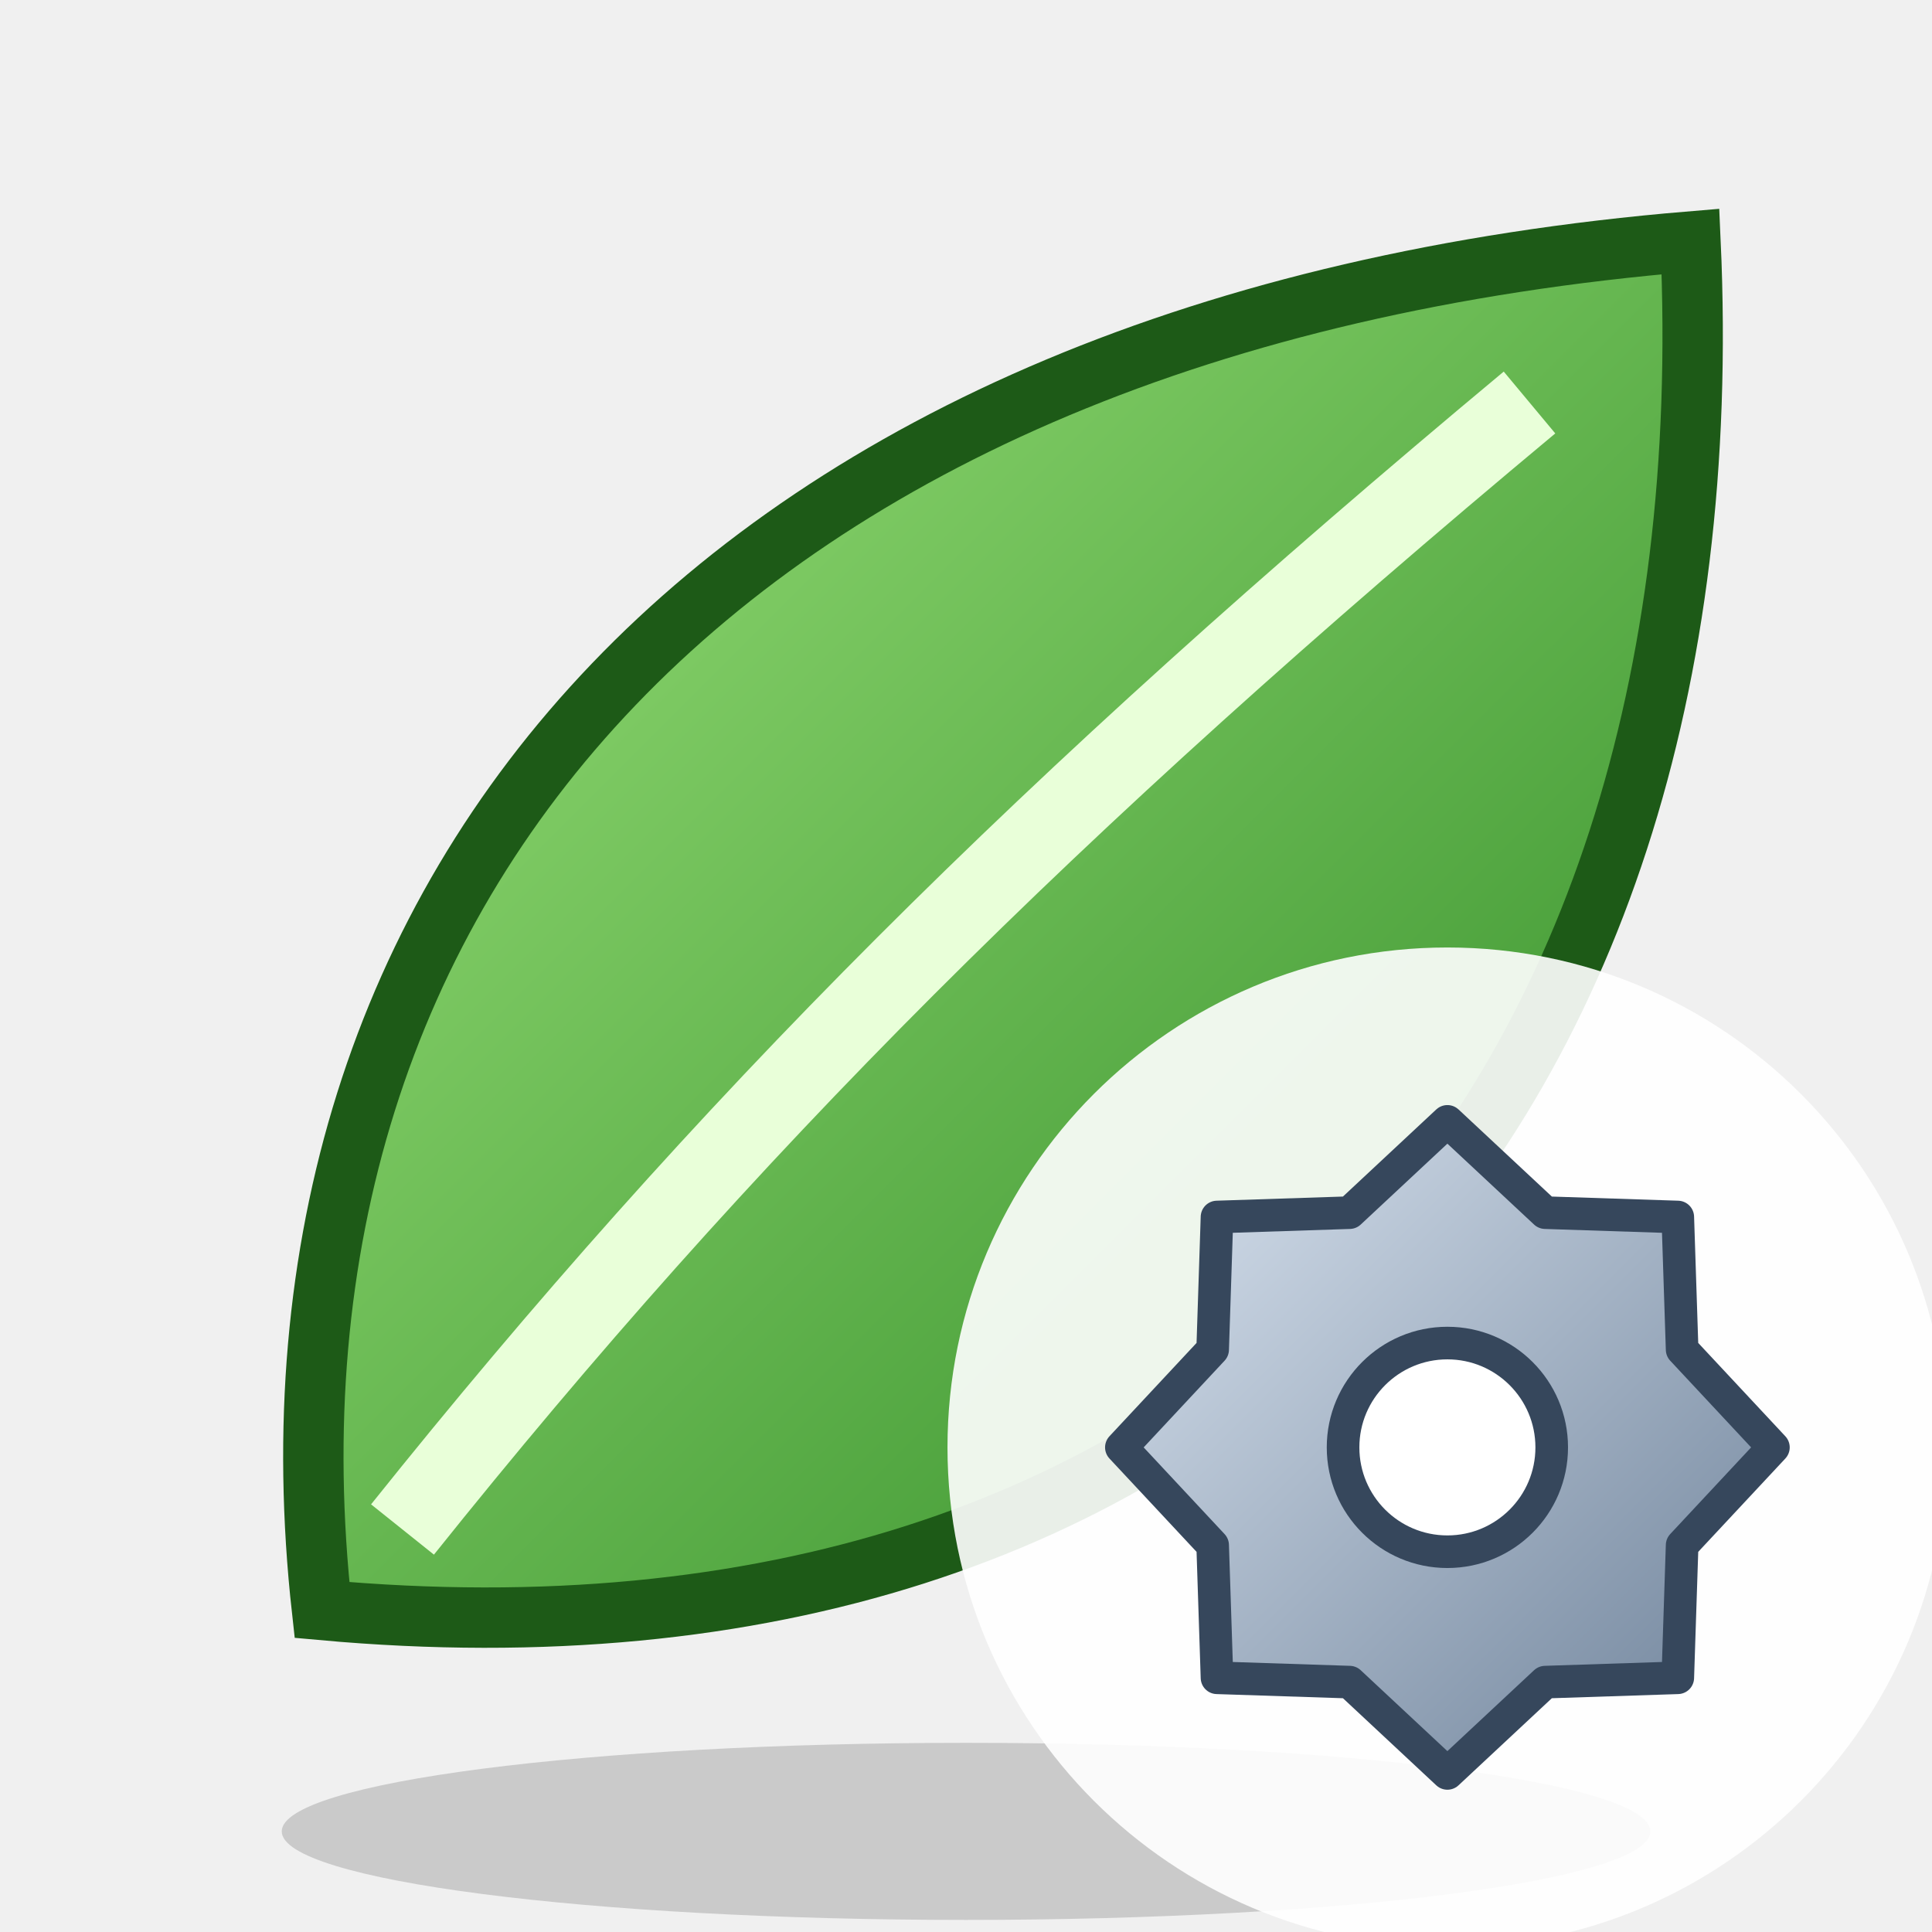
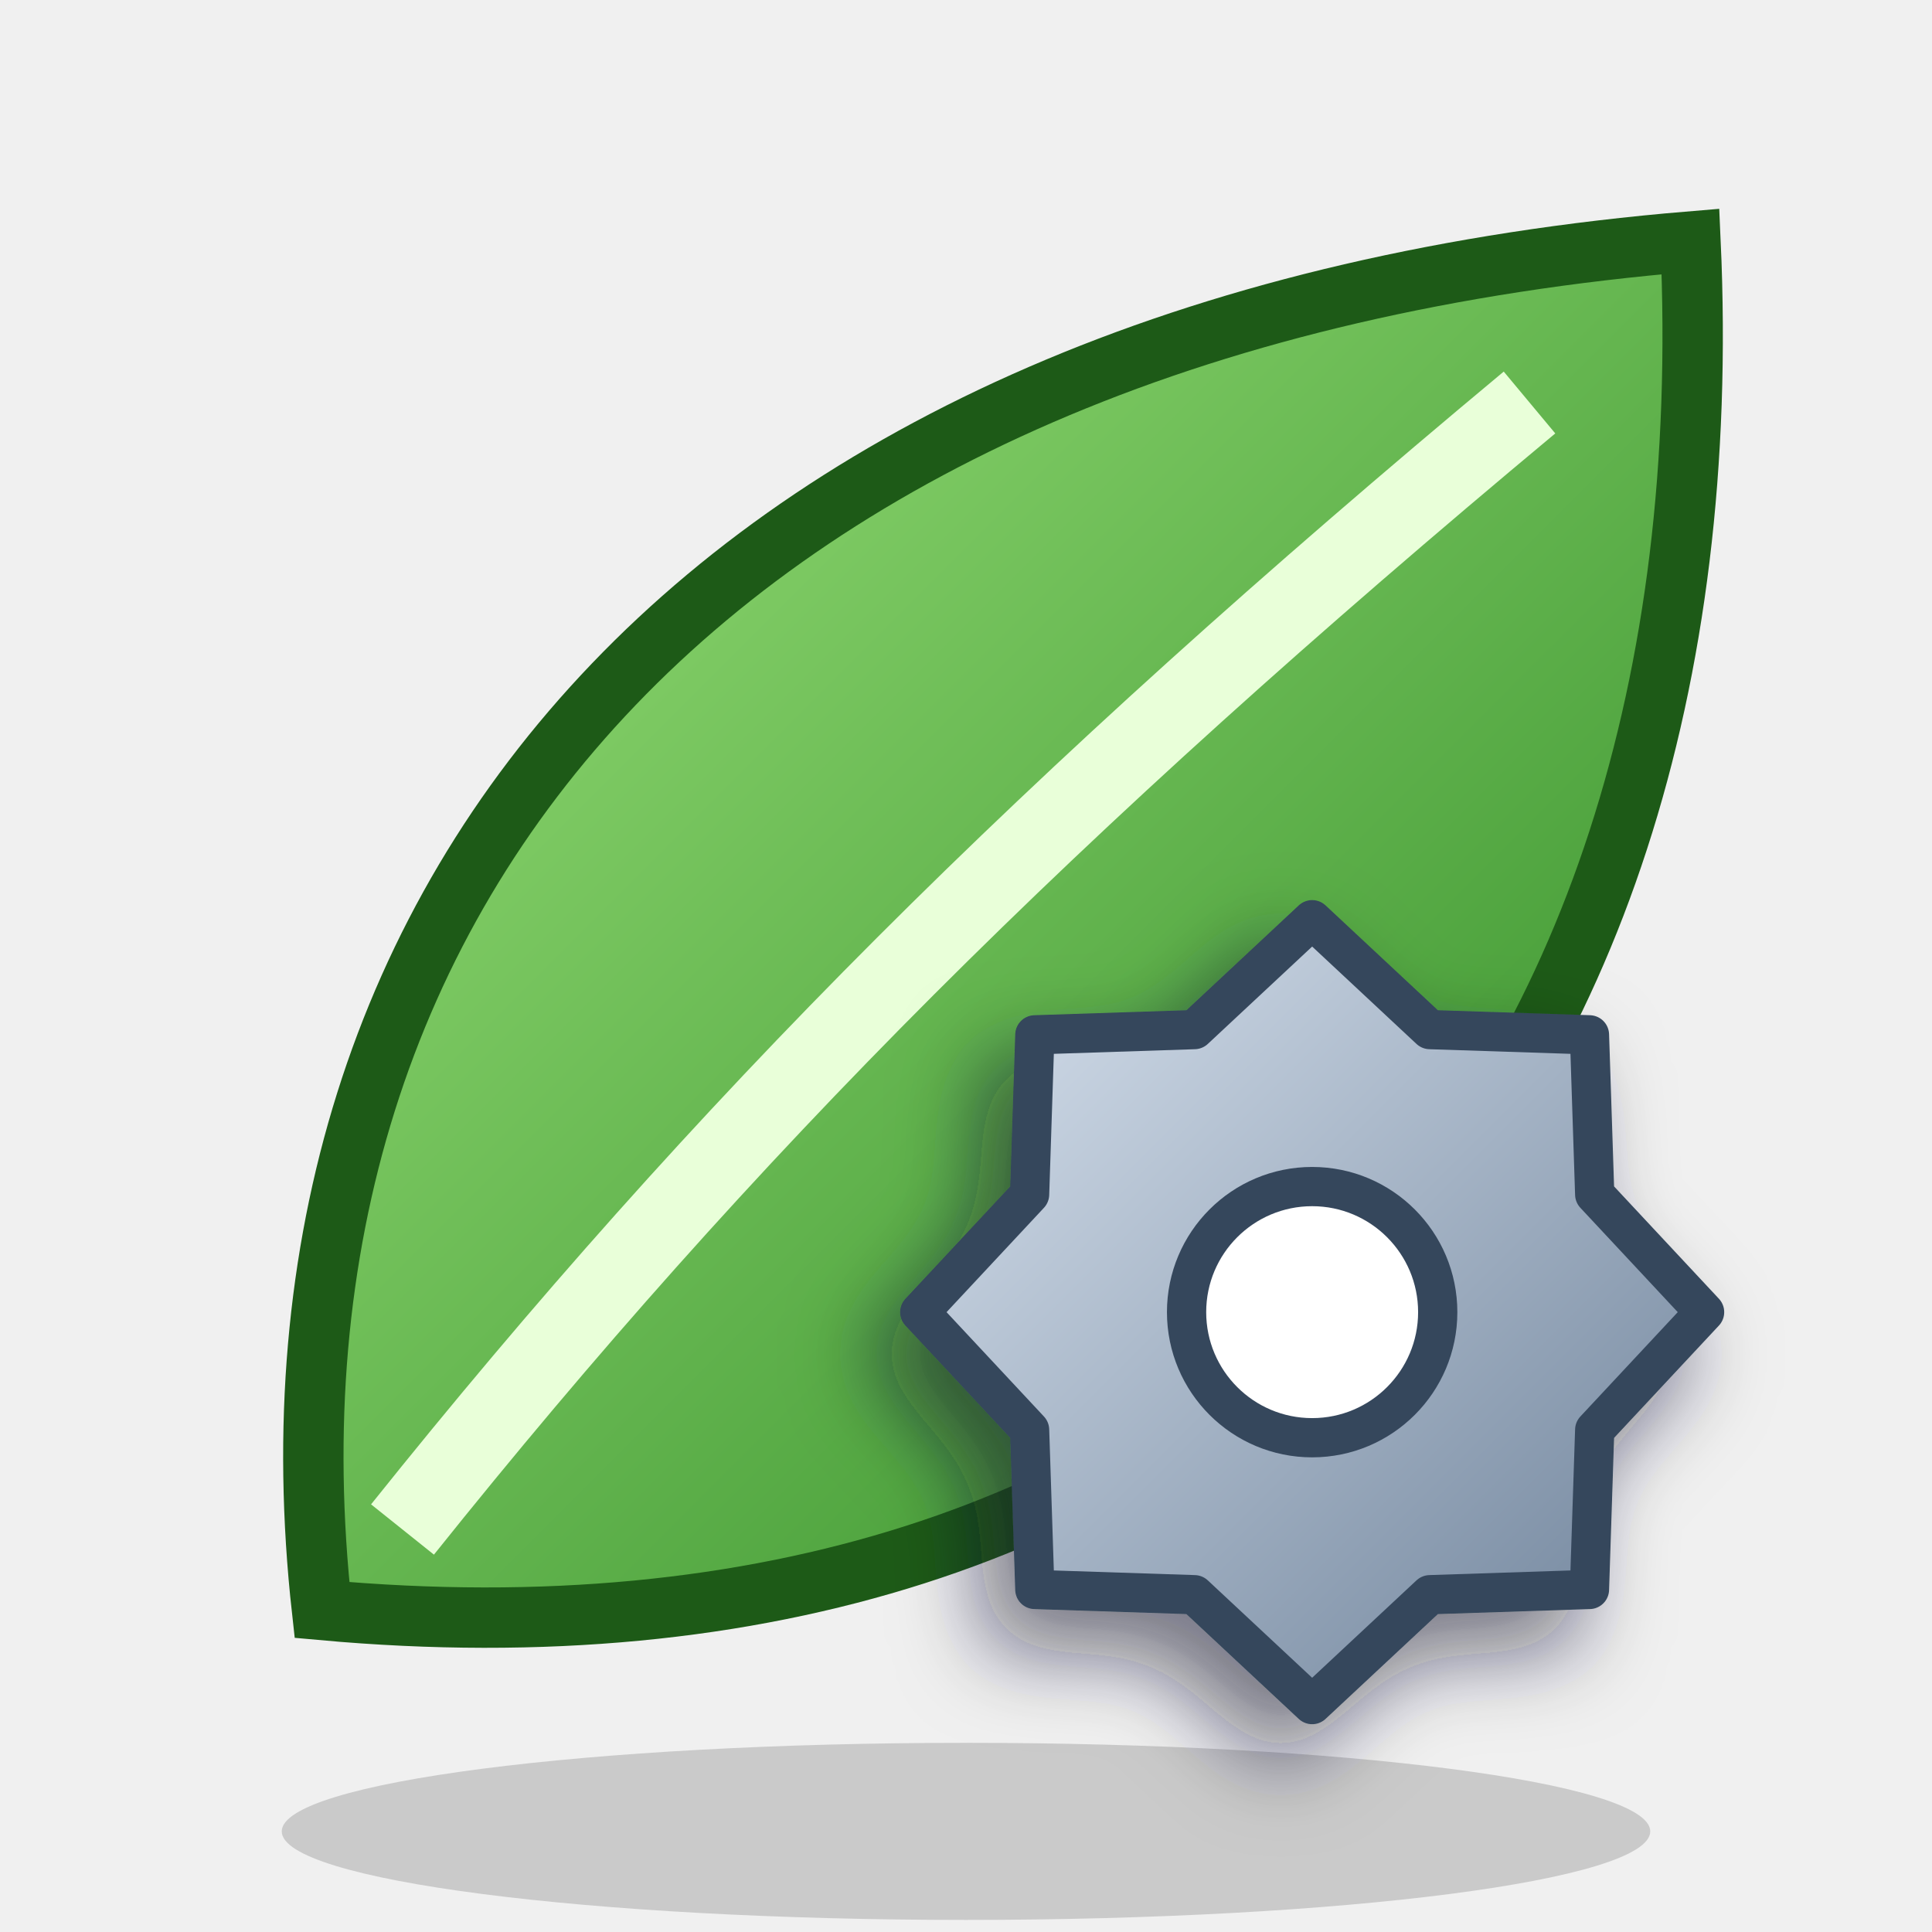
<svg xmlns="http://www.w3.org/2000/svg" viewBox="0 0 48 48" width="48" height="48" class="xp-ic" aria-hidden="true">
  <defs>
    <linearGradient id="i09g1" x1="0" y1="0" x2="1" y2="1">
      <stop offset="0" stop-color="#9be27a" />
      <stop offset="1" stop-color="#2f8a26" />
    </linearGradient>
+     <filter id="i09sh" x="-30%" y="-30%" width="160%" height="160%">
+       <feDropShadow dx="-1.2" dy="1.6" stdDeviation="1.6" flood-color="#0b1a33" flood-opacity=".55" />
+     </filter>
    <linearGradient id="i09g2" x1="0" y1="0" x2="1" y2="1">
      <stop offset="0" stop-color="#d9e3ef" />
      <stop offset="1" stop-color="#6d8199" />
    </linearGradient>
  </defs>
  <ellipse cx="24" cy="45.5" rx="17" ry="2.2" fill="#000" opacity=".16" />
  <path d="M8 40C6 22 18 8 42 6c1 22-12 36-34 34z" fill="url(#i09g1)" stroke="#1d5a17" stroke-width="1.5" />
  <path d="M10 38C18 28 26 20 38 10" stroke="#e9ffd9" stroke-width="2" fill="none" />
-   <g transform="translate(23 23) scale(.54)">
-     <circle cx="24" cy="24" r="23" fill="#fff" opacity=".9" />
+   <g transform="translate(17 17) scale(.65)" filter="url(#i09sh)">
    <polygon points="39.0,24.0 34.8,28.5 34.6,34.6 28.5,34.8 24.0,39.0 19.5,34.8 13.4,34.6 13.2,28.5 9.0,24.0 13.2,19.5 13.4,13.4 19.5,13.2 24.0,9.0 28.5,13.2 34.6,13.4 34.8,19.5" fill="url(#i09g2)" stroke="#36475c" stroke-width="1.5" stroke-linejoin="round" />
    <circle cx="24" cy="24" r="4.8" fill="#fff" stroke="#36475c" stroke-width="1.5" />
  </g>
</svg>
